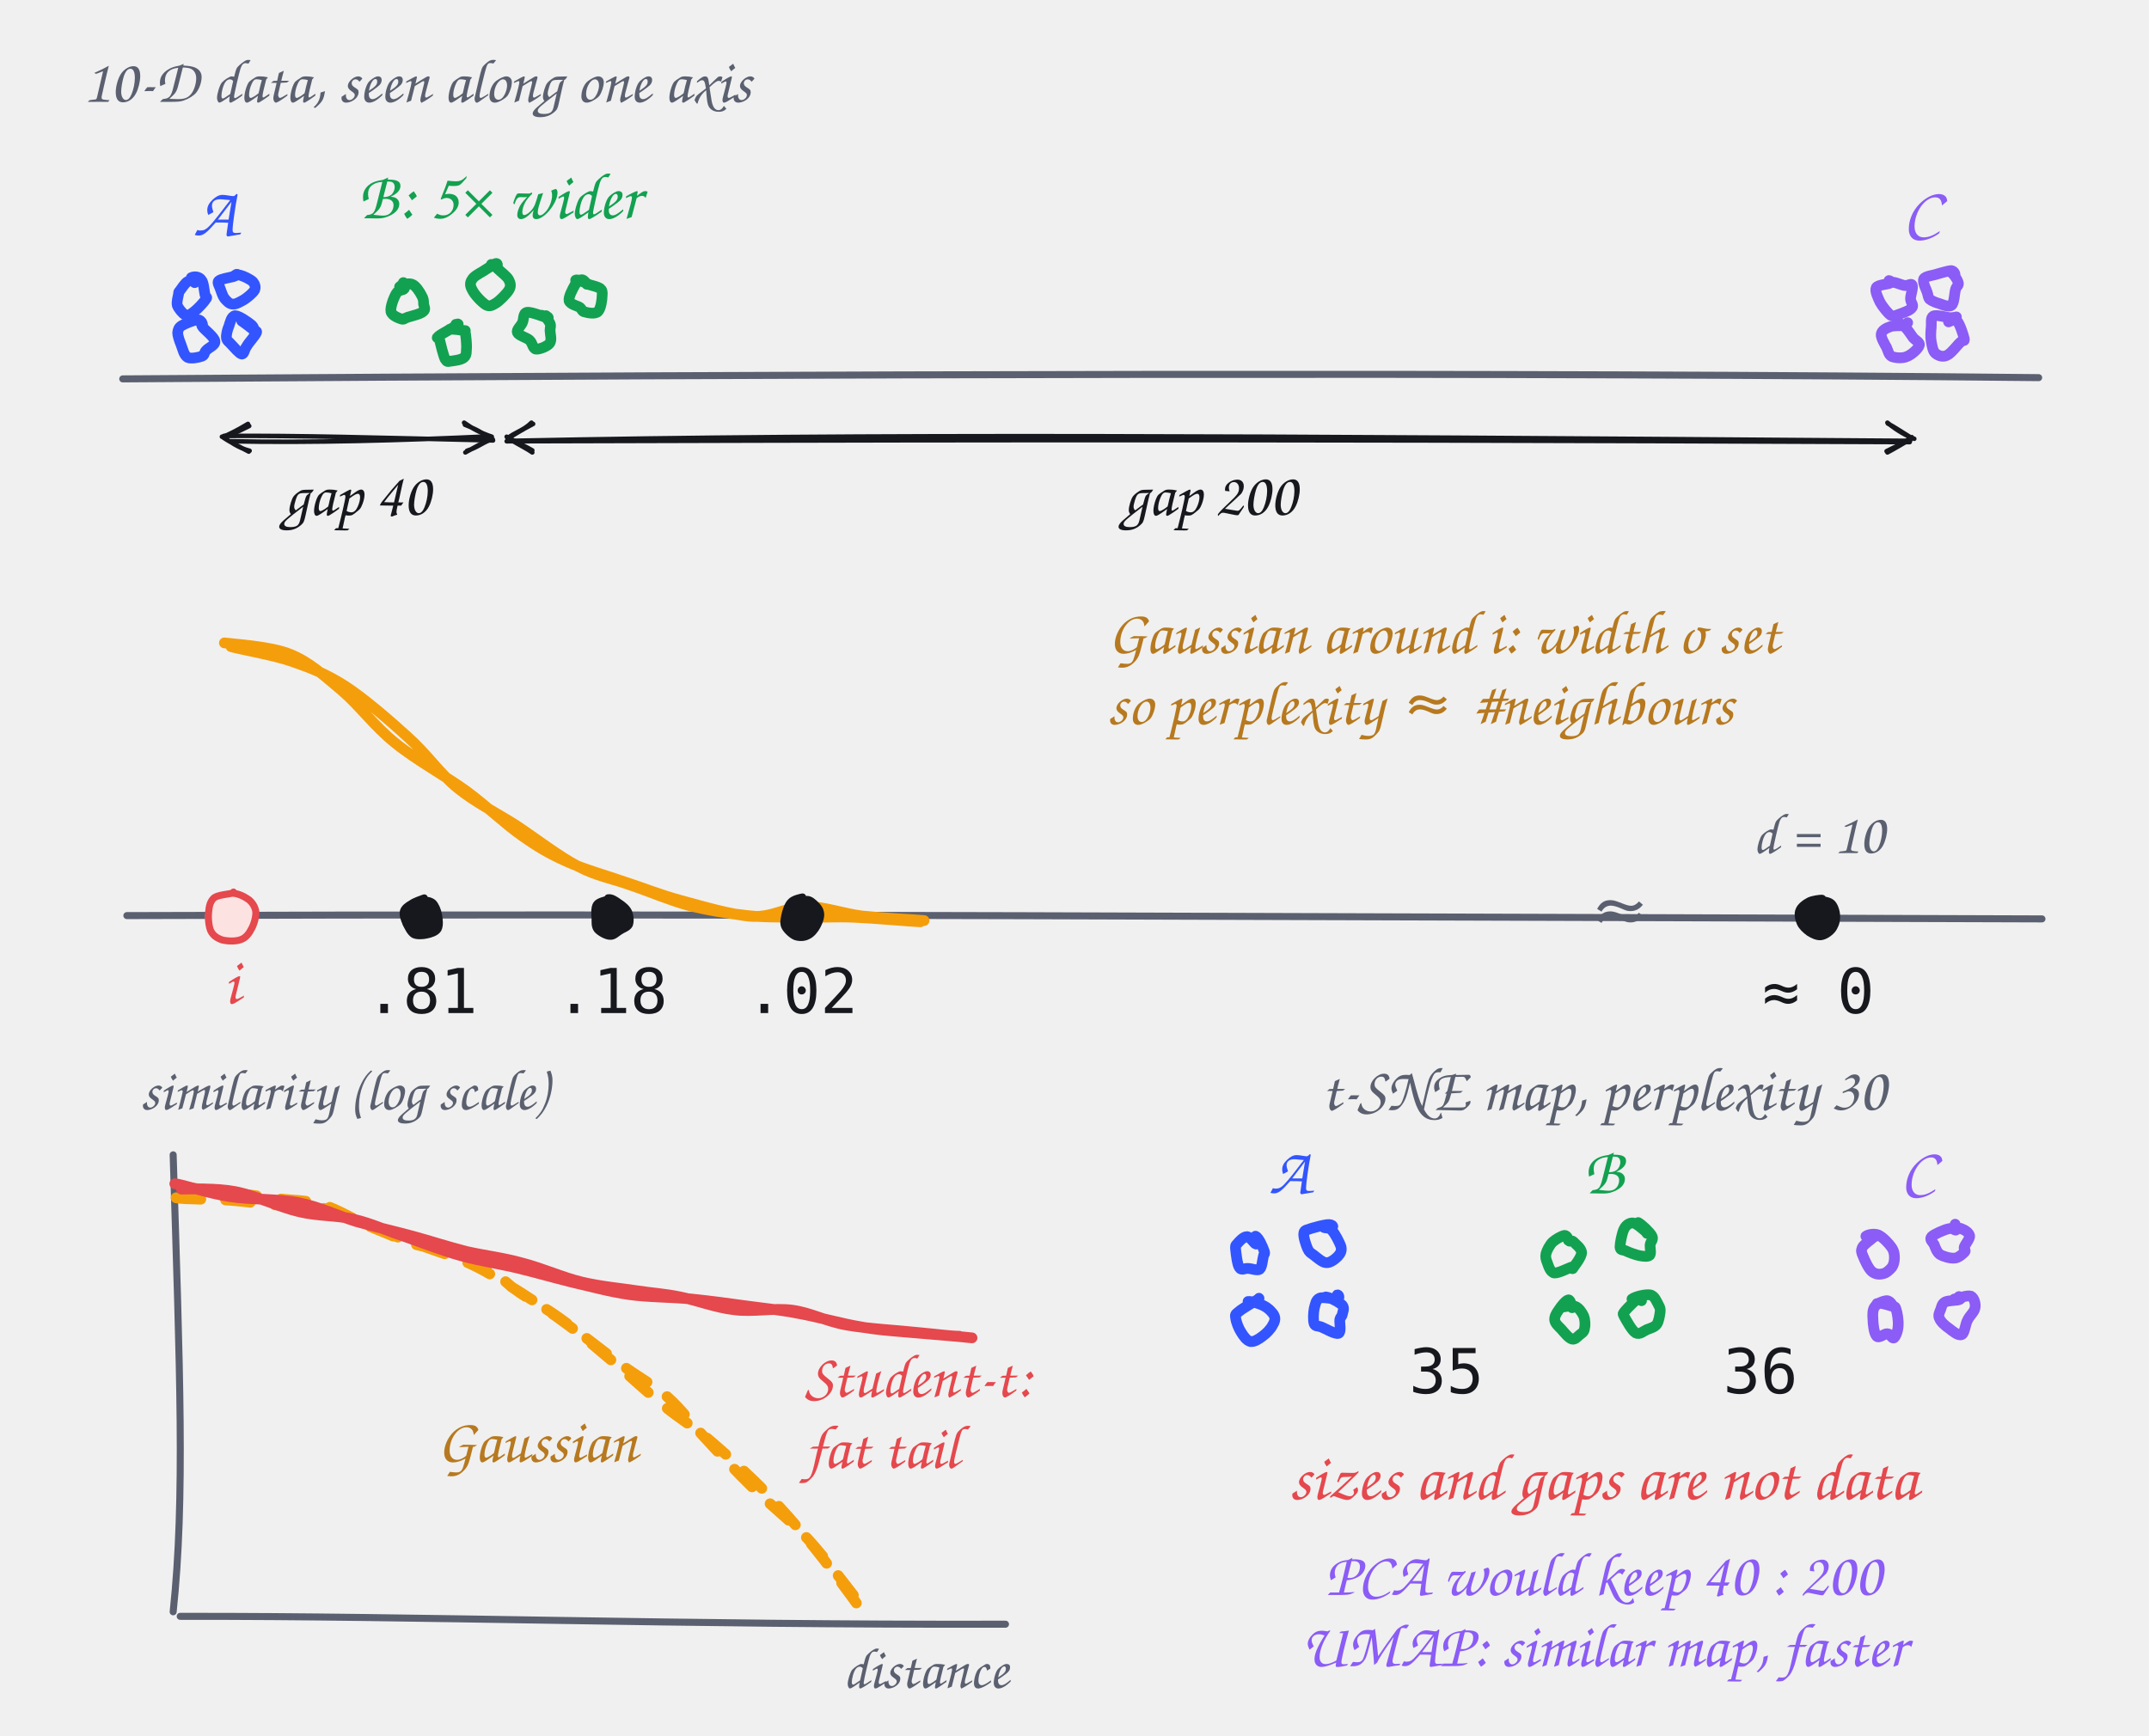
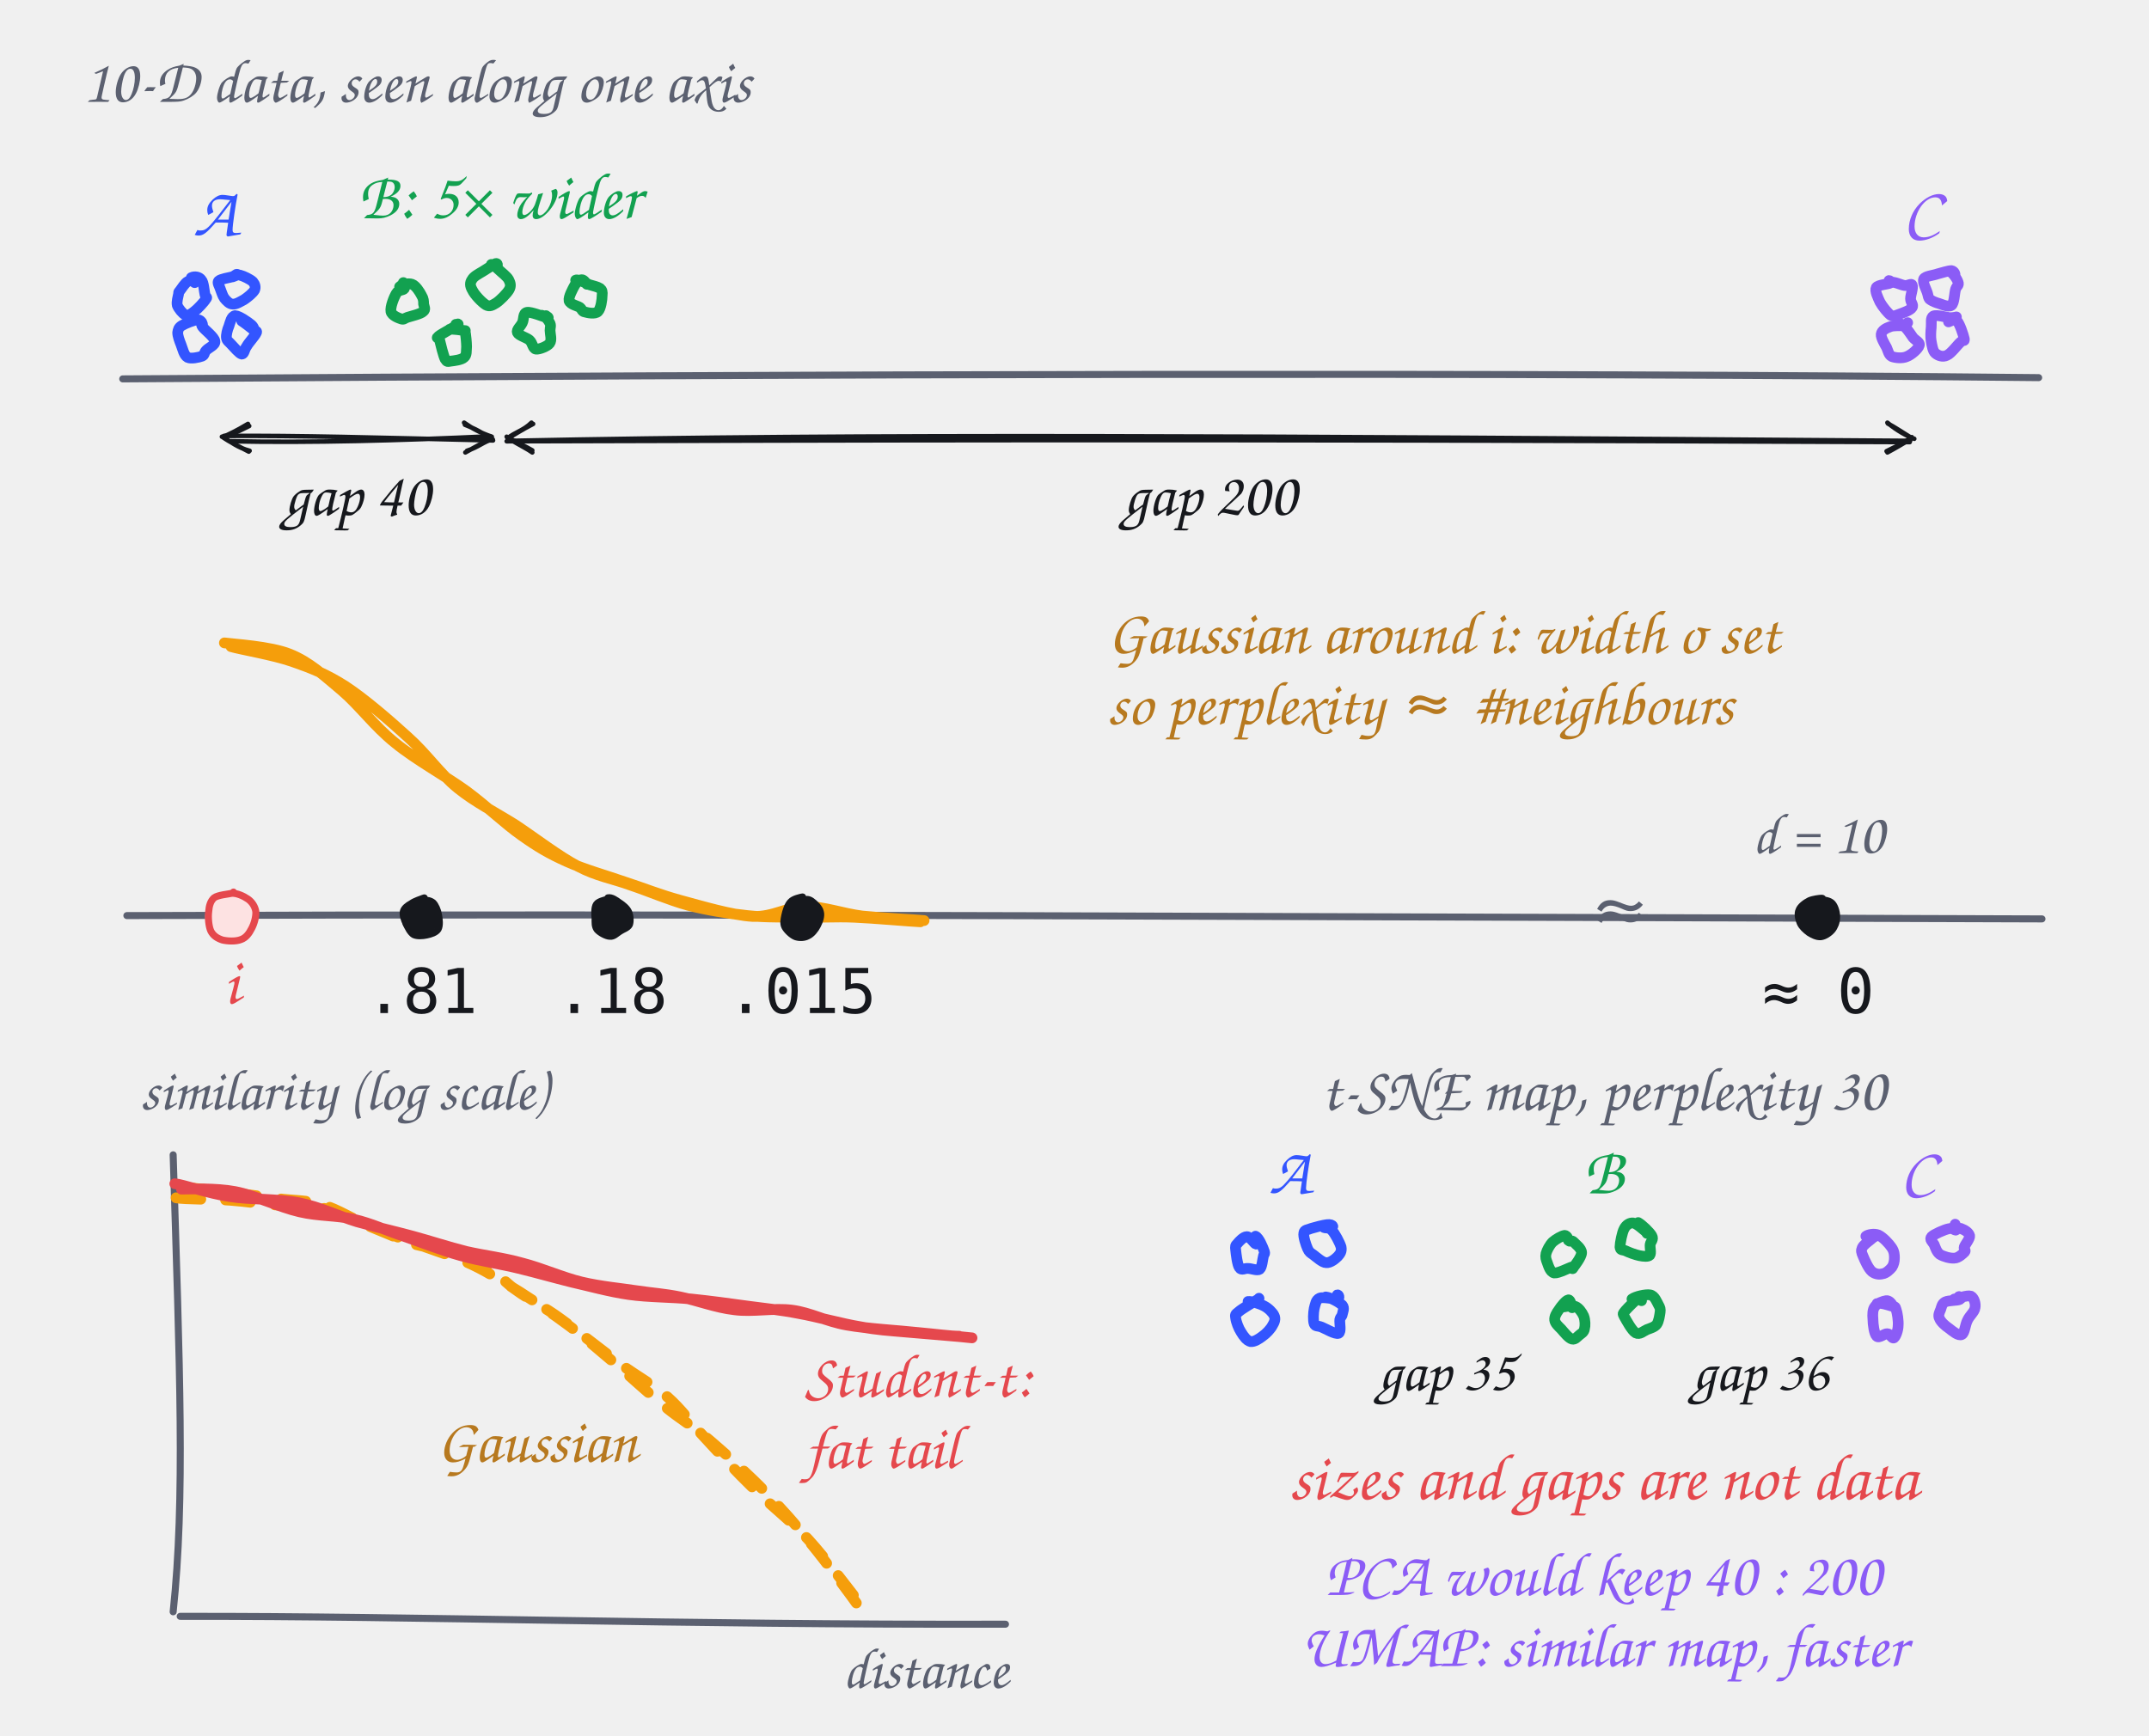
<svg xmlns="http://www.w3.org/2000/svg" viewBox="0 0 520 420" class="dg" font-family="Excalifont" data-diagram="tsne-and-umap">
  <style>
.dg path{fill:none;stroke-linecap:round;stroke-linejoin:round;stroke-width:1.7}
.dg .w-thick{stroke-width:2.6}.dg .w-thin{stroke-width:1.1}
.dg text{font-family:Excalifont,'Comic Sans MS',cursive;stroke:none}.dg .t-mono{font-family:'JetBrains Mono',monospace}
.s-ink{stroke:#16181D}.s-muted{stroke:#5B6070}.s-red{stroke:#E5484D}.s-blue{stroke:#3355FF}.s-green{stroke:#12A150}.s-orange{stroke:#F59E0B}.s-violet{stroke:#8B5CF6}.s-paper{stroke:#fff}.s-hl{stroke:#FFE45C}
.f-ink{fill:#16181D!important}.f-muted{fill:#E9E3D9!important}.f-red{fill:#FDE2E2!important}.f-blue{fill:#E3E8FF!important}.f-green{fill:#D8F5E5!important}.f-orange{fill:#FFF1D6!important}.f-violet{fill:#EDE5FF!important}.f-paper{fill:#fff!important}.f-hl{fill:#FFE45C!important}
.h-red{stroke:#E5484D}.h-blue{stroke:#3355FF}.h-green{stroke:#12A150}.h-orange{stroke:#F59E0B}.h-violet{stroke:#8B5CF6}.h-hl{stroke:#FFE45C}.h-ink{stroke:#16181D}.h-muted{stroke:#9AA0AE}
.t-ink{fill:#16181D}.t-muted{fill:#5B6070}.t-red{fill:#E5484D}.t-blue{fill:#3355FF}.t-green{fill:#12A150}.t-orange{fill:#B7791F}.t-violet{fill:#8B5CF6}.t-paper{fill:#fff}
</style>
  <g data-el="0" data-step="0" style="--i:0">
    <text x="20" y="22" font-size="15" text-anchor="start" dominant-baseline="central" class="t t-muted">10-D data, seen along one axis</text>
  </g>
  <g data-el="1" data-step="0" style="--i:1">
    <path d="M29.7 91.7 C199 90.5, 368.8 90.1, 493.3 91.4" class="s-muted" pathLength="1" />
  </g>
  <g data-el="2" data-step="0" style="--i:2">
    <path d="M46.3 67.2 C47.1 66.8, 48.2 67, 48.7 67.7 C49.3 68.3, 49.4 70.5, 49.6 71.3 C49.8 72.1, 50.3 71.8, 49.8 72.4 C49.4 73.1, 47.8 74.8, 47 75.4 C46.1 76.1, 45.5 76.5, 44.8 76.2 C44.2 75.9, 43.2 74.7, 42.9 73.9 C42.7 73, 43.1 71.8, 43.2 71.2 C43.3 70.6, 43.1 70.9, 43.5 70.4 C43.9 69.9, 44.8 68.4, 45.5 68.1 C46.1 67.8, 47.3 68.2, 47.1 68.4" class="s-blue w-thick" pathLength="1" />
    <path d="M56.3 67 C57 66.8, 57.3 66.4, 58.1 66.6 C58.9 66.8, 60.6 67.6, 61.2 68.2 C61.7 68.8, 61.9 69.5, 61.6 70.2 C61.2 70.9, 60 71.9, 59.1 72.5 C58.2 73, 57.1 73.7, 56.3 73.6 C55.5 73.6, 54.8 72.8, 54.3 72.2 C53.8 71.5, 53.6 70.6, 53.3 69.9 C53.1 69.2, 52.5 68.4, 52.9 68 C53.4 67.5, 55.5 67.2, 56.2 67 C57 66.7, 57.1 66.3, 57.4 66.4" class="s-blue w-thick" pathLength="1" />
    <path d="M58.5 77.7 C59 78, 60.7 79.3, 61.3 79.8 C61.9 80.3, 62.3 80, 62 80.6 C61.7 81.3, 60.2 82.9, 59.7 83.8 C59.1 84.6, 59.1 85.7, 58.5 85.7 C57.9 85.6, 56.6 84, 56 83.4 C55.4 82.7, 54.9 82.5, 54.8 81.8 C54.7 81.1, 55 79.8, 55.4 78.9 C55.7 78, 56 76.5, 56.9 76.4 C57.8 76.4, 60.1 78, 60.8 78.6 C61.5 79.2, 61.5 79.8, 61.4 80" class="s-blue w-thick" pathLength="1" />
    <path d="M48.5 77.8 C49.2 77.9, 48.4 78.3, 49 79.1 C49.6 79.9, 51.9 81.6, 52 82.6 C52.2 83.5, 50.4 84.2, 49.9 84.8 C49.3 85.4, 49.6 85.9, 48.9 86.2 C48.1 86.5, 46.2 86.9, 45.4 86.5 C44.5 86, 44.2 84.4, 43.8 83.4 C43.4 82.4, 43 81.3, 43 80.5 C43.1 79.8, 43.2 79.3, 44 78.8 C44.8 78.3, 47 77.4, 47.9 77.4 C48.7 77.4, 49.1 78.5, 49 78.8" class="s-blue w-thick" pathLength="1" />
  </g>
  <g data-el="3" data-step="0" style="--i:3">
    <path d="M96.7 69.4 C97.3 68.8, 98.8 68.5, 99.7 68.8 C100.6 69.1, 101.6 70.7, 102 71.5 C102.5 72.3, 102.5 72.9, 102.5 73.6 C102.6 74.2, 103.1 74.9, 102.4 75.4 C101.8 76, 99.5 76.5, 98.6 76.8 C97.7 77.1, 97.8 77.4, 97.1 77.2 C96.5 77, 94.8 76.4, 94.6 75.4 C94.4 74.3, 95.3 72, 95.9 71 C96.4 70.1, 97.5 70.3, 97.8 69.9 C98.1 69.5, 97.7 68.6, 97.6 68.4" class="s-green w-thick" pathLength="1" />
    <path d="M108.8 79.7 C109.7 79.6, 111.7 79.9, 112.3 80 C112.9 80.1, 112.5 79.8, 112.6 80.4 C112.7 81.1, 112.9 82.9, 112.9 83.9 C112.8 84.9, 113 85.9, 112.3 86.5 C111.7 87.1, 109.9 87.3, 109.1 87.4 C108.3 87.5, 108.2 87.7, 107.7 86.9 C107.3 86.1, 106.6 83.3, 106.4 82.4 C106.1 81.5, 105.4 82, 106.1 81.4 C106.8 80.8, 109.9 79.2, 110.6 78.7 C111.3 78.2, 110.4 78.5, 110.3 78.5" class="s-green w-thick" pathLength="1" />
    <path d="M118.9 64 C119.5 64.1, 119.9 64.6, 120.6 65.2 C121.3 65.9, 122.7 66.9, 123.1 67.7 C123.5 68.5, 123.7 69.2, 123.2 70.1 C122.7 71, 121 72.7, 120.1 73.3 C119.1 73.9, 118.5 74.3, 117.6 73.8 C116.6 73.2, 114.8 71.3, 114.3 70.2 C113.7 69.2, 113.7 68.4, 114.2 67.7 C114.6 66.9, 115.8 66.3, 116.8 65.7 C117.8 65.1, 119.4 64, 119.9 63.8 C120.5 63.6, 120.4 64.4, 120.3 64.5" class="s-green w-thick" pathLength="1" />
    <path d="M131.1 76.3 C131.9 76.4, 132.7 77.5, 133 78.1 C133.4 78.8, 133.1 79.2, 133.1 80 C133.1 80.8, 133.6 82.3, 133 83.1 C132.5 83.8, 130.5 84.6, 129.7 84.5 C128.9 84.4, 128.9 83, 128.1 82.3 C127.4 81.7, 125.5 81.2, 125.2 80.5 C124.9 79.8, 126 79, 126.4 78.1 C126.8 77.3, 126.5 75.8, 127.5 75.6 C128.5 75.4, 131.6 76.7, 132.4 76.9 C133.1 77, 132.2 76.5, 132.1 76.4" class="s-green w-thick" pathLength="1" />
    <path d="M139.3 67.8 C139.9 67.5, 141.7 68.5, 142.6 68.9 C143.6 69.2, 144.6 69.4, 145.2 69.8 C145.7 70.2, 145.8 70.6, 145.7 71.5 C145.7 72.5, 145.4 74.7, 144.7 75.4 C144 76.1, 142.2 75.7, 141.5 75.5 C140.8 75.4, 140.9 74.9, 140.3 74.4 C139.7 74, 138 73.7, 137.7 72.8 C137.5 71.9, 138.6 69.9, 139.1 69 C139.6 68.2, 140.3 67.7, 140.8 67.7 C141.3 67.7, 141.9 68.6, 142 68.8" class="s-green w-thick" pathLength="1" />
  </g>
  <g data-el="4" data-step="0" style="--i:4">
    <path d="M457.4 68.4 C458.2 68, 460 69, 460.9 69.1 C461.7 69.2, 462.5 68.5, 462.7 69 C463 69.6, 462.3 71.4, 462.3 72.3 C462.3 73.2, 463.1 73.8, 462.7 74.4 C462.3 75.1, 460.5 75.7, 459.7 76 C458.8 76.3, 458.3 76.7, 457.5 76.3 C456.8 75.8, 455.5 74.2, 454.9 73.1 C454.4 72, 453.6 70.4, 454 69.6 C454.4 68.9, 456.9 68.8, 457.4 68.5 C457.9 68.2, 457.2 67.9, 457.1 67.9" class="s-violet w-thick" pathLength="1" />
    <path d="M471.6 65.6 C472.6 66, 473.6 67.6, 473.8 68.3 C474.1 69.1, 473.5 69.1, 473.2 70 C472.9 71, 472.9 73.4, 472.2 73.9 C471.4 74.5, 469.6 73.5, 468.7 73.3 C467.8 73, 467.3 72.7, 466.9 72.4 C466.6 72, 466.6 71.8, 466.4 71 C466.2 70.2, 465.1 68.3, 465.5 67.5 C465.9 66.8, 467.7 66.7, 468.8 66.3 C469.9 66, 471.5 65.5, 472.2 65.5 C472.9 65.6, 473.2 66.5, 473 66.6" class="s-violet w-thick" pathLength="1" />
    <path d="M471.5 77.9 C472.2 77.7, 472.9 77, 473.5 77.6 C474.2 78.3, 475.1 81.1, 475.3 82 C475.4 82.8, 475.1 82.1, 474.4 82.8 C473.7 83.4, 472.1 85.6, 471.1 86 C470.1 86.5, 469 86.1, 468.3 85.5 C467.7 85, 467.5 83.7, 467.3 82.6 C467.1 81.6, 467.2 80.2, 467.3 79.2 C467.4 78.1, 467.1 76.9, 467.8 76.5 C468.6 76.1, 470.9 76.8, 471.8 76.9 C472.7 76.9, 473.5 76.7, 473.4 76.7" class="s-violet w-thick" pathLength="1" />
    <path d="M459.3 78.2 C460.1 78.3, 460.5 78.7, 461.1 79.3 C461.7 79.9, 462.4 81, 462.9 81.7 C463.5 82.4, 464.7 82.9, 464.4 83.6 C464.2 84.4, 462.5 85.9, 461.4 86.3 C460.3 86.8, 458.6 86.6, 457.8 86.3 C457 85.9, 456.9 85, 456.5 84.1 C456 83.2, 455.1 81.7, 455.2 80.9 C455.3 80, 456.4 79.4, 457.3 79.1 C458.2 78.7, 459.9 78.9, 460.6 78.8 C461.3 78.6, 461.5 78.2, 461.6 78.1" class="s-violet w-thick" pathLength="1" />
  </g>
  <g data-el="5" data-step="0" style="--i:5">
    <text x="52" y="54" font-size="17" text-anchor="middle" dominant-baseline="central" class="t t-blue t-bold">A</text>
    <text x="120.8" y="50" font-size="16" text-anchor="middle" dominant-baseline="central" class="t t-green t-bold">B: 5× wider</text>
    <text x="464.8" y="54" font-size="17" text-anchor="middle" dominant-baseline="central" class="t t-violet t-bold">C</text>
  </g>
  <g data-el="6" data-step="0" style="--i:6">
    <path d="M55.9 106.8 C75 107.2, 97.4 106.6, 118.6 105.6 M54.2 105.5 C73.1 105.4, 89.9 105.9, 119.3 106.6" class="s-ink w-thin" pathLength="1" />
    <path d="M60.4 109.1 C57.6 108.4, 55.5 106.7, 54.4 106.1 M60.2 109.3 C57.9 108.1, 55.6 107, 53.9 105.8 M53.7 105.7 C55.2 105.6, 56.9 104.8, 60.3 103.1 M53.9 105.8 C55.6 105, 57 104.4, 60 102.6" class="s-ink w-thin" pathLength="1" />
    <path d="M112.3 102.3 C114.3 103.7, 116.1 104.7, 119 105.7 M112.5 102.8 C114 103.4, 115.8 104.1, 118.8 106.2 M119.2 106.3 C117 106.9, 115.8 108.2, 113 109.1 M118.9 106.1 C116.8 107.2, 114.9 108.2, 112.6 109.5" class="s-ink w-thin" pathLength="1" />
    <text x="86.4" y="122" font-size="15" text-anchor="middle" dominant-baseline="central" class="t t-ink">gap 40</text>
    <path d="M122.6 106.8 C202.5 106.6, 283.3 106.2, 462.1 107 M123.4 106.7 C210.3 104.9, 299.5 105.5, 462.2 106.7" class="s-ink w-thin" pathLength="1" />
    <path d="M128.8 109 C127.1 108, 125.8 107.5, 122.6 105.7 M128.8 109.5 C127.7 108.7, 126.2 108, 123 106.1 M122.8 106.1 C124.6 104.6, 126.7 104.2, 128.6 102.3 M122.9 106.1 C124.6 105.1, 126.3 104, 129 102.6" class="s-ink w-thin" pathLength="1" />
    <path d="M456.7 102.3 C459.1 104.3, 461.6 105.6, 463.2 106.2 M456.8 102.5 C458.5 103.4, 460.1 104.5, 462.7 106.1 M462.6 105.8 C460.3 107.5, 458.2 108.3, 456.5 109.2 M462.6 106.1 C460.6 107.3, 458.4 108.6, 456.7 109.5" class="s-ink w-thin" pathLength="1" />
    <text x="292.8" y="122" font-size="15" text-anchor="middle" dominant-baseline="central" class="t t-ink">gap 200</text>
  </g>
  <g data-el="7" data-step="1" style="--i:0">
    <path d="M30.7 221.6 C171.2 221.1, 312.6 221.9, 494.1 222.4" class="s-muted" pathLength="1" />
  </g>
  <g data-el="8" data-step="1" style="--i:1">
    <path d="M55.9 156.5 C58.3 157.2, 66.1 158.5, 70.7 160.1 C75.3 161.7, 78.9 163.1, 83.6 166.1 C88.3 169.2, 94.2 174.3, 98.7 178.4 C103.3 182.5, 106.3 187.1, 110.7 190.7 C115 194.2, 119.9 196.6, 124.8 199.7 C129.6 202.9, 135.3 207.3, 139.9 209.7 C144.5 212.1, 148.1 212.6, 152.5 214.2 C157 215.7, 161.8 217.8, 166.5 219.1 C171.2 220.3, 176.2 221.1, 180.9 221.6 C185.5 222.1, 190.1 221.9, 194.4 222 C198.7 222.1, 202 221.8, 206.7 222 C211.4 222.2, 220.3 223, 222.7 223.1 M54.3 155.6 C56.4 155.9, 65.4 156.4, 70.1 158.3 C74.9 160.2, 78.5 163.6, 82.8 167.2 C87 170.8, 90.6 175.8, 95.6 179.8 C100.6 183.9, 107.8 187.8, 112.9 191.5 C118 195.3, 122.2 199.4, 126.2 202.2 C130.3 205.1, 132.9 206.6, 137.1 208.5 C141.3 210.4, 146.7 211.9, 151.3 213.5 C155.9 215, 159.5 216.5, 164.6 217.9 C169.8 219.3, 177.1 221.5, 182.1 221.8 C187.2 222, 190.5 219.4, 195 219.4 C199.4 219.4, 203.9 221.1, 208.6 221.7 C213.4 222.2, 221.6 222.6, 223.6 222.8" class="s-orange w-thick" pathLength="1" />
  </g>
  <g data-el="9" data-step="1" style="--i:2">
    <path d="M55.8 215.7 C57 215.5, 58.6 216.4, 59.7 217.2 C60.7 217.9, 61.8 219.2, 62.1 220.4 C62.4 221.6, 62 223.1, 61.4 224.3 C60.8 225.6, 59.5 227.2, 58.4 227.8 C57.2 228.4, 55.9 228.3, 54.6 227.9 C53.3 227.5, 51.5 226.7, 50.7 225.6 C49.9 224.4, 49.5 222.5, 49.7 221.1 C49.9 219.8, 51 218.2, 52 217.4 C53 216.6, 55.3 216.5, 55.9 216.3 C56.5 216.1, 55.5 216.5, 55.5 216.5" class="f-red" />
    <path d="M56 216.2 C57.3 216.1, 59 216.9, 60 217.6 C61 218.3, 61.7 219.4, 61.9 220.6 C62 221.8, 61.5 223.6, 60.9 224.7 C60.3 225.9, 59.5 227, 58.3 227.4 C57.1 227.9, 55 227.8, 53.8 227.5 C52.6 227.1, 51.6 226.5, 51 225.3 C50.5 224.2, 50.3 222, 50.5 220.6 C50.6 219.3, 50.9 218.1, 51.8 217.3 C52.7 216.6, 55.3 216.4, 56.1 216.2 C56.9 216, 56.4 215.9, 56.5 215.9" class="s-red" pathLength="1" />
    <text x="56" y="240" font-size="16" text-anchor="middle" dominant-baseline="central" class="t t-red t-bold">i</text>
    <path d="M103 217.8 C103.9 217.9, 105.1 218.6, 105.7 219.2 C106.3 219.8, 106.6 220.6, 106.5 221.5 C106.5 222.4, 106 223.8, 105.4 224.6 C104.8 225.3, 103.9 226, 103 226.2 C102 226.4, 100.7 226.1, 99.8 225.7 C98.9 225.4, 97.9 224.8, 97.5 223.9 C97.2 223, 97.4 221.5, 97.7 220.6 C98.1 219.7, 98.9 219, 99.7 218.5 C100.6 218, 102.3 217.6, 102.8 217.4 C103.2 217.2, 102.5 217.4, 102.5 217.4" class="f-ink" />
    <path d="M102.5 217.9 C103.3 217.8, 104.2 218, 104.8 218.5 C105.4 219.1, 105.9 220.3, 106.1 221.4 C106.3 222.4, 106.5 224, 106 224.9 C105.5 225.7, 104.2 226.1, 103.2 226.3 C102.3 226.5, 100.9 226.6, 100.1 226.2 C99.3 225.7, 98.7 224.5, 98.3 223.6 C97.8 222.6, 97.4 221.4, 97.6 220.6 C97.8 219.8, 98.6 219.2, 99.5 218.7 C100.3 218.1, 101.9 217.6, 102.4 217.4 C103 217.2, 102.5 217.4, 102.5 217.4" class="s-ink" pathLength="1" />
    <text x="102" y="240" font-size="15" text-anchor="middle" dominant-baseline="central" class="t t-ink t-mono">.81</text>
    <path d="M147.5 217.7 C148.3 217.4, 149.5 217.4, 150.4 217.9 C151.2 218.4, 152 219.9, 152.3 220.8 C152.7 221.8, 152.8 222.7, 152.4 223.5 C151.9 224.3, 150.6 225.2, 149.7 225.7 C148.8 226.2, 147.7 226.5, 146.9 226.4 C146.1 226.3, 145.4 225.6, 144.8 224.8 C144.2 224.1, 143.3 222.7, 143.4 221.7 C143.4 220.8, 144.3 219.7, 145 219 C145.7 218.4, 147 218.1, 147.5 217.8 C147.9 217.6, 147.8 217.3, 147.8 217.4" class="f-ink" />
    <path d="M147.1 217.3 C148 217.1, 149.1 217.9, 149.9 218.5 C150.7 219, 151.7 219.8, 152.1 220.7 C152.5 221.6, 152.6 223, 152.3 223.8 C151.9 224.6, 150.7 224.9, 150 225.4 C149.2 225.9, 148.5 226.7, 147.6 226.6 C146.7 226.6, 145.1 225.7, 144.5 225 C143.9 224.2, 144 223.3, 144 222.3 C143.9 221.3, 143.8 219.7, 144.3 218.9 C144.8 218.1, 146.6 217.8, 147.1 217.6 C147.6 217.3, 147.2 217.3, 147.2 217.3" class="s-ink" pathLength="1" />
    <text x="148" y="240" font-size="15" text-anchor="middle" dominant-baseline="central" class="t t-ink t-mono">.18</text>
    <path d="M193.6 217.6 C194.5 217.5, 195.6 217.8, 196.4 218.3 C197.1 218.7, 197.7 219.6, 198 220.5 C198.4 221.4, 198.7 222.6, 198.4 223.6 C198.1 224.5, 197.1 225.6, 196.2 226.1 C195.3 226.6, 194 226.8, 193 226.5 C192 226.3, 190.7 225.3, 190.1 224.6 C189.5 223.8, 189.3 223, 189.4 222 C189.5 221, 190 219.4, 190.7 218.6 C191.3 217.8, 192.9 217.6, 193.4 217.5 C193.9 217.3, 193.6 217.8, 193.7 217.9" class="f-ink" />
    <path d="M194.2 217.8 C195.1 217.6, 195.7 217.6, 196.4 218.1 C197.1 218.6, 198.3 219.7, 198.5 220.7 C198.8 221.7, 198.3 223, 197.8 224 C197.3 225, 196.4 226.1, 195.5 226.5 C194.6 227, 193.4 227, 192.5 226.7 C191.5 226.3, 190.3 225.1, 189.9 224.3 C189.5 223.5, 189.7 222.6, 189.9 221.6 C190.1 220.6, 190.6 219, 191.3 218.3 C192 217.5, 193.7 217.2, 194.1 217.1 C194.5 217, 193.8 217.4, 193.8 217.6" class="s-ink" pathLength="1" />
-     <text x="194" y="240" font-size="15" text-anchor="middle" dominant-baseline="central" class="t t-ink t-mono">.02</text>
+     <text x="194" y="240" font-size="15" text-anchor="middle" dominant-baseline="central" class="t t-ink t-mono">.015</text>
    <path d="M440.2 217.5 C441.1 217.4, 442.2 217.7, 443 218.3 C443.8 218.9, 444.6 220, 444.8 221.1 C445 222.1, 444.7 223.9, 444.2 224.8 C443.7 225.7, 442.6 226.1, 441.6 226.4 C440.5 226.7, 438.8 226.7, 437.9 226.4 C437.1 226, 436.7 225, 436.3 224.1 C435.8 223.2, 435 222, 435.2 221 C435.3 220, 436.4 218.7, 437.3 218.1 C438.1 217.4, 440 217.2, 440.4 217.2 C440.9 217.1, 440 217.8, 440 217.9" class="f-ink" />
    <path d="M440.6 217.8 C441.5 217.8, 442.8 218, 443.4 218.7 C444.1 219.5, 444.5 221.1, 444.4 222.2 C444.4 223.2, 443.9 224.4, 443.3 225.1 C442.6 225.9, 441.5 226.6, 440.6 226.7 C439.6 226.8, 438.5 226.2, 437.7 225.7 C436.9 225.1, 436 224.3, 435.6 223.4 C435.2 222.5, 434.9 221.2, 435.3 220.3 C435.6 219.4, 436.8 218.5, 437.8 218 C438.7 217.6, 440.3 217.4, 440.8 217.4 C441.3 217.4, 440.9 217.8, 440.9 217.8" class="s-ink" pathLength="1" />
    <text x="440" y="240" font-size="15" text-anchor="middle" dominant-baseline="central" class="t t-ink t-mono">≈ 0</text>
    <text x="392" y="223" font-size="18" text-anchor="middle" dominant-baseline="central" class="t t-muted">≈</text>
  </g>
  <g data-el="10" data-step="1" style="--i:3">
    <text x="268" y="155.4" font-size="15" text-anchor="start" dominant-baseline="central" class="t t-orange">Gaussian around i: width σ set</text>
    <text x="268" y="172.6" font-size="15" text-anchor="start" dominant-baseline="central" class="t t-orange">so perplexity ≈ #neighbours</text>
  </g>
  <g data-el="11" data-step="1" style="--i:4">
    <text x="440" y="204" font-size="14" text-anchor="middle" dominant-baseline="central" class="t t-muted">d = 10</text>
  </g>
  <g data-el="12" data-step="2" style="--i:0">
    <path d="M43.6 391.2 C102.6 391.1, 163.2 393.3, 243.3 393.1" class="s-muted" pathLength="1" />
    <path d="M41.9 390.1 C44.8 362.8, 43.5 331.3, 41.9 279.5" class="s-muted" pathLength="1" />
    <text x="244" y="406" font-size="14" text-anchor="end" dominant-baseline="central" class="t t-muted">distance</text>
    <text x="34" y="266" font-size="14" text-anchor="start" dominant-baseline="central" class="t t-muted">similarity (log scale)</text>
  </g>
  <g data-el="13" data-step="2" style="--i:1">
    <path d="M44.2 287.3 C46.3 287.5, 52.6 288.2, 56.5 288.7 C60.3 289.2, 63.6 289.6, 67.2 290.1 C70.8 290.6, 74.3 290.4, 78.1 291.6 C81.8 292.7, 85.6 295.2, 89.7 296.9 C93.8 298.6, 98.8 300.3, 102.9 301.8 C107 303.3, 110.5 304.3, 114.3 306.1 C118.1 307.9, 121.9 310.3, 125.8 312.7 C129.7 315.2, 133.7 317.9, 137.6 320.8 C141.5 323.7, 145.3 327, 149.2 330.3 C153.1 333.6, 157.1 337.4, 161 340.5 C164.8 343.6, 168.2 345.5, 172.2 349 C176.3 352.5, 181.4 357.2, 185.4 361.3 C189.3 365.4, 192.3 368.7, 196.1 373.4 C199.9 378, 206.4 386.7, 208.2 389.4 M42.6 289.9 C44.7 290.3, 51.9 290.2, 55.8 290.5 C59.8 290.8, 62.6 291.3, 66.3 291.6 C69.9 291.9, 73.6 291.2, 77.8 292.3 C82.1 293.3, 87.8 296.2, 91.6 297.7 C95.4 299.2, 96.7 300, 100.6 301.2 C104.5 302.3, 111.1 302.6, 115.1 304.5 C119.1 306.3, 121.2 309.7, 124.7 312.1 C128.1 314.6, 131.6 316.2, 135.8 319.3 C140 322.3, 145.9 327, 150.2 330.2 C154.5 333.3, 158.1 335.2, 161.5 338.1 C164.9 341.1, 167.1 344.3, 170.6 348 C174 351.7, 178 356, 182.2 360.1 C186.3 364.2, 191 367.7, 195.5 372.5 C200 377.4, 207 386.8, 209 389.3" class="s-orange w-thick" stroke-dasharray="6 6" />
  </g>
  <g data-el="14" data-step="2" style="--i:2">
    <path d="M43.9 287.8 C46 287.8, 52.2 287.5, 56.9 288.4 C61.7 289.3, 67.7 292.2, 72.5 293.3 C77.2 294.4, 81.4 294.1, 85.6 295.1 C89.9 296.1, 93.4 297.8, 97.7 299.2 C102 300.7, 106.8 302.6, 111.5 303.9 C116.1 305.2, 121.2 305.9, 125.6 307 C130.1 308.1, 133.9 309.2, 138.3 310.3 C142.7 311.3, 147.3 312.6, 152.1 313.3 C157 314, 162.5 313.9, 167.3 314.4 C172.1 314.9, 176.5 315.5, 180.8 316.1 C185.2 316.7, 188.7 317, 193.3 317.9 C197.8 318.7, 203.8 320.4, 208.1 321.1 C212.4 321.9, 214.8 322, 219.3 322.4 C223.8 322.8, 232.8 323.5, 235.2 323.8 M42.3 286.5 C44 286.6, 50.6 288.9, 55.6 289.6 C60.6 290.4, 67.1 290.1, 72.3 291.1 C77.4 292.1, 81.8 294.3, 86.4 295.7 C91 297, 95.5 298, 99.9 299.2 C104.3 300.4, 108.5 301.8, 112.9 302.9 C117.3 303.9, 121.8 304.4, 126.4 305.7 C131.1 306.9, 136.2 309.2, 140.8 310.3 C145.5 311.4, 150.2 311.8, 154.1 312.4 C158.1 313, 160.7 313.1, 164.6 313.9 C168.6 314.7, 173.2 316.5, 177.7 317 C182.2 317.6, 187.2 316.5, 191.7 317.1 C196.2 317.7, 199.8 319.8, 204.9 320.7 C209.9 321.6, 217.5 322, 222 322.5 C226.5 322.9, 230 323.4, 232.1 323.4" class="s-red w-thick" pathLength="1" />
  </g>
  <g data-el="15" data-step="2" style="--i:3">
    <text x="154.2" y="351.1" font-size="15" text-anchor="end" dominant-baseline="central" class="t t-orange">Gaussian</text>
    <text x="194.8" y="335.4" font-size="15" text-anchor="start" dominant-baseline="central" class="t t-red">Student-t:</text>
    <text x="194.8" y="352.6" font-size="15" text-anchor="start" dominant-baseline="central" class="t t-red">fat tail</text>
  </g>
  <g data-el="16" data-step="3" style="--i:0">
    <text x="388" y="266" font-size="15" text-anchor="middle" dominant-baseline="central" class="t t-muted">t-SNE map, perplexity 30</text>
  </g>
  <g data-el="17" data-step="3" style="--i:1">
    <path d="M303.8 299.2 C304.6 299.5, 305.6 301.9, 305.9 302.8 C306.2 303.6, 305.8 303.4, 305.7 304.1 C305.5 304.8, 305.4 306.7, 304.8 307.2 C304.2 307.6, 302.8 307, 302 307 C301.2 306.9, 300.4 307.6, 299.9 306.8 C299.4 306.1, 299.1 303.5, 299 302.5 C298.9 301.6, 298.9 301.5, 299.4 301 C299.8 300.5, 300.9 299.3, 301.7 299.3 C302.5 299.3, 303.5 301, 303.9 301.1 C304.3 301.2, 303.9 300.1, 304 299.8" class="s-blue w-thick" pathLength="1" />
    <path d="M320.4 297.1 C320.9 297.3, 321.6 297, 322.3 297.8 C323 298.5, 324.2 300.8, 324.5 301.8 C324.7 302.9, 324.3 303.4, 323.7 304.1 C323.1 304.7, 321.9 305.7, 320.9 305.6 C320 305.6, 318.6 304.3, 317.8 303.7 C317.1 303.2, 316.8 303.1, 316.4 302.2 C316 301.3, 315.3 299.2, 315.5 298.4 C315.6 297.6, 316.4 297.7, 317.3 297.3 C318.3 297, 320.2 296.5, 321.1 296.4 C321.9 296.3, 322.4 296.5, 322.5 296.8" class="s-blue w-thick" pathLength="1" />
    <path d="M320.8 313.9 C321.9 314, 324.1 315.2, 324.8 315.9 C325.4 316.6, 324.9 317.5, 324.8 318.1 C324.7 318.7, 324.4 318.6, 324.2 319.4 C324.1 320.2, 324.6 322.4, 323.9 322.7 C323.1 323, 320.8 321.6, 319.8 321.2 C318.8 320.8, 318.3 321.1, 318 320.4 C317.7 319.6, 317.8 317.7, 318 316.7 C318.3 315.6, 318.4 314.6, 319.3 314.2 C320.2 313.8, 322.9 314.5, 323.6 314.4 C324.3 314.2, 323.9 313.3, 323.6 313.4" class="s-blue w-thick" pathLength="1" />
    <path d="M302 315 C302.8 314.9, 304.8 315.5, 305.9 316.1 C306.9 316.6, 308 317.7, 308.3 318.4 C308.7 319.2, 308.4 320, 307.9 320.8 C307.5 321.6, 306.4 322.8, 305.5 323.4 C304.6 324.1, 303.5 324.8, 302.6 324.7 C301.7 324.5, 300.9 323.4, 300.3 322.4 C299.7 321.5, 299.1 319.9, 299 319 C298.9 318.2, 298.8 318.2, 299.7 317.5 C300.6 316.7, 303.4 315.1, 304.2 314.6 C305 314.1, 304.5 314.1, 304.5 314.5" class="s-blue w-thick" pathLength="1" />
  </g>
  <g data-el="18" data-step="3" style="--i:2">
    <path d="M379.8 300.4 C380.5 300.4, 380.3 300.2, 380.8 300.6 C381.2 301.1, 382.7 302.1, 382.7 303.2 C382.7 304.2, 381 306.4, 380.6 306.9 C380.2 307.5, 381.2 306.4, 380.5 306.6 C379.7 306.8, 377.1 308.2, 376.1 308.1 C375.1 307.9, 374.7 306.4, 374.4 305.6 C374.1 304.8, 373.9 304.3, 374.1 303.4 C374.3 302.6, 375 301.3, 375.7 300.6 C376.5 299.9, 377.9 299.1, 378.6 299 C379.2 299, 379.5 300, 379.5 300.2" class="s-green w-thick" pathLength="1" />
    <path d="M396.4 295.9 C397.3 296.4, 399.2 298.2, 399.7 299.1 C400.2 300, 399.4 300.5, 399.3 301.2 C399.2 302, 399.6 303.3, 399.2 303.8 C398.8 304.2, 397.7 304.1, 396.7 303.9 C395.7 303.7, 394.1 303.1, 393.3 302.7 C392.5 302.4, 392.1 302.7, 392 301.8 C392 300.9, 392.5 298.3, 393 297.4 C393.5 296.4, 394.4 295.9, 395.2 296 C396 296.1, 397.4 297.4, 397.9 297.8 C398.5 298.2, 398.4 298.4, 398.5 298.5" class="s-green w-thick" pathLength="1" />
    <path d="M394.9 314.4 C395.7 313.8, 398.2 313.2, 399.3 313.4 C400.4 313.6, 400.9 315.1, 401.3 315.8 C401.7 316.5, 401.8 316.8, 401.7 317.6 C401.6 318.3, 401.4 319.8, 400.9 320.5 C400.4 321.2, 399.3 321.5, 398.5 321.8 C397.6 322.2, 396.8 323.1, 395.8 322.6 C394.9 322.1, 393.5 319.5, 393 318.6 C392.6 317.8, 392.7 318, 393.3 317.2 C393.9 316.5, 396.1 314.3, 396.8 313.9 C397.4 313.5, 397 314.6, 397.2 314.8" class="s-green w-thick" pathLength="1" />
    <path d="M378.4 316.3 C379.2 316.2, 380.3 315.8, 381.2 316.2 C382 316.5, 382.8 317.6, 383.2 318.5 C383.6 319.5, 383.6 320.9, 383.4 321.6 C383.3 322.4, 382.7 322.7, 382.2 323.1 C381.7 323.5, 381.1 324.3, 380.4 324.1 C379.6 323.9, 378.5 322.5, 377.8 321.7 C377.1 321, 376.3 320.3, 376.2 319.5 C376.1 318.7, 376.6 317.8, 377.2 317 C377.7 316.2, 378.9 314.7, 379.5 314.6 C380 314.5, 380.3 316.1, 380.4 316.5" class="s-green w-thick" pathLength="1" />
  </g>
  <g data-el="19" data-step="3" style="--i:3">
    <path d="M451.5 299.2 C452 298.8, 453.5 298.5, 454.5 298.9 C455.6 299.4, 457.1 301, 457.7 301.9 C458.4 302.9, 458.4 303.8, 458.4 304.5 C458.4 305.3, 458.2 306.1, 457.8 306.7 C457.3 307.3, 456.4 308.2, 455.5 308.3 C454.7 308.5, 453.7 308.4, 452.9 307.7 C452.1 307, 451.2 305, 450.8 304 C450.4 303.1, 450.3 302.7, 450.6 302 C450.9 301.3, 452.2 300.4, 452.8 299.9 C453.3 299.4, 454 299.1, 454.1 299.1" class="s-violet w-thick" pathLength="1" />
    <path d="M474.4 297.3 C475.5 297.7, 476.4 298.3, 476.6 299.1 C476.7 299.8, 475.5 301.2, 475.3 301.8 C475.1 302.5, 475.8 302.5, 475.4 303 C475 303.4, 473.9 304.5, 472.9 304.5 C471.9 304.6, 470.2 304.1, 469.4 303.6 C468.6 303, 468.3 301.9, 468 301.2 C467.6 300.5, 466.8 300, 467.4 299.3 C468 298.7, 470.5 297.6, 471.5 297.4 C472.5 297.1, 473.1 297.9, 473.3 297.7 C473.6 297.5, 473.1 296.4, 473.1 296.3" class="s-violet w-thick" pathLength="1" />
    <path d="M472.9 314.4 C473.7 314.3, 476 313.4, 476.9 313.7 C477.7 314.1, 478.1 315.6, 477.9 316.5 C477.8 317.5, 476.6 318.4, 476.1 319.5 C475.5 320.6, 475.4 322.7, 474.7 323 C473.9 323.4, 472.5 322.2, 471.6 321.5 C470.7 320.9, 469.6 319.9, 469.3 319.1 C468.9 318.4, 469.3 317.6, 469.6 316.9 C469.8 316.3, 469.9 315.5, 470.7 315.1 C471.5 314.7, 473.7 314.8, 474.2 314.5 C474.8 314.3, 473.9 313.8, 474 313.8" class="s-violet w-thick" pathLength="1" />
    <path d="M454.2 315.5 C455 315.2, 457 315.9, 457.7 316.1 C458.5 316.3, 458.6 316.1, 458.8 316.9 C459.1 317.7, 459.4 319.7, 459.3 320.8 C459.3 322, 458.7 323.5, 458.3 323.8 C457.8 324.1, 457.4 322.8, 456.7 322.8 C456 322.7, 454.7 324, 454.1 323.4 C453.5 322.8, 453.2 320.5, 453.2 319.3 C453.1 318.1, 453.1 316.9, 453.7 316.2 C454.2 315.4, 455.7 314.9, 456.4 314.8 C457.1 314.7, 457.7 315.5, 457.8 315.7" class="s-violet w-thick" pathLength="1" />
  </g>
  <g data-el="20" data-step="3" style="--i:4">
    <text x="312" y="286" font-size="16" text-anchor="middle" dominant-baseline="central" class="t t-blue t-bold">A</text>
    <text x="388" y="286" font-size="16" text-anchor="middle" dominant-baseline="central" class="t t-green t-bold">B</text>
    <text x="464" y="286" font-size="16" text-anchor="middle" dominant-baseline="central" class="t t-violet t-bold">C</text>
-     <text x="350" y="332" font-size="15" text-anchor="middle" dominant-baseline="central" class="t t-ink t-mono">35</text>
-     <text x="426" y="332" font-size="15" text-anchor="middle" dominant-baseline="central" class="t t-ink t-mono">36</text>
+     <text x="350" y="334" font-size="14" text-anchor="middle" dominant-baseline="central" class="t t-ink">gap 35</text>
+     <text x="426" y="334" font-size="14" text-anchor="middle" dominant-baseline="central" class="t t-ink">gap 36</text>
  </g>
  <g data-el="21" data-step="3" style="--i:5">
    <text x="388" y="360" font-size="16" text-anchor="middle" dominant-baseline="central" class="t t-red t-bold">sizes and gaps are not data</text>
  </g>
  <g data-el="22" data-step="4" style="--i:0">
    <text x="388" y="383.4" font-size="15" text-anchor="middle" dominant-baseline="central" class="t t-violet">PCA would keep 40 : 200</text>
    <text x="388" y="400.6" font-size="15" text-anchor="middle" dominant-baseline="central" class="t t-violet">UMAP: similar map, faster</text>
  </g>
</svg>
